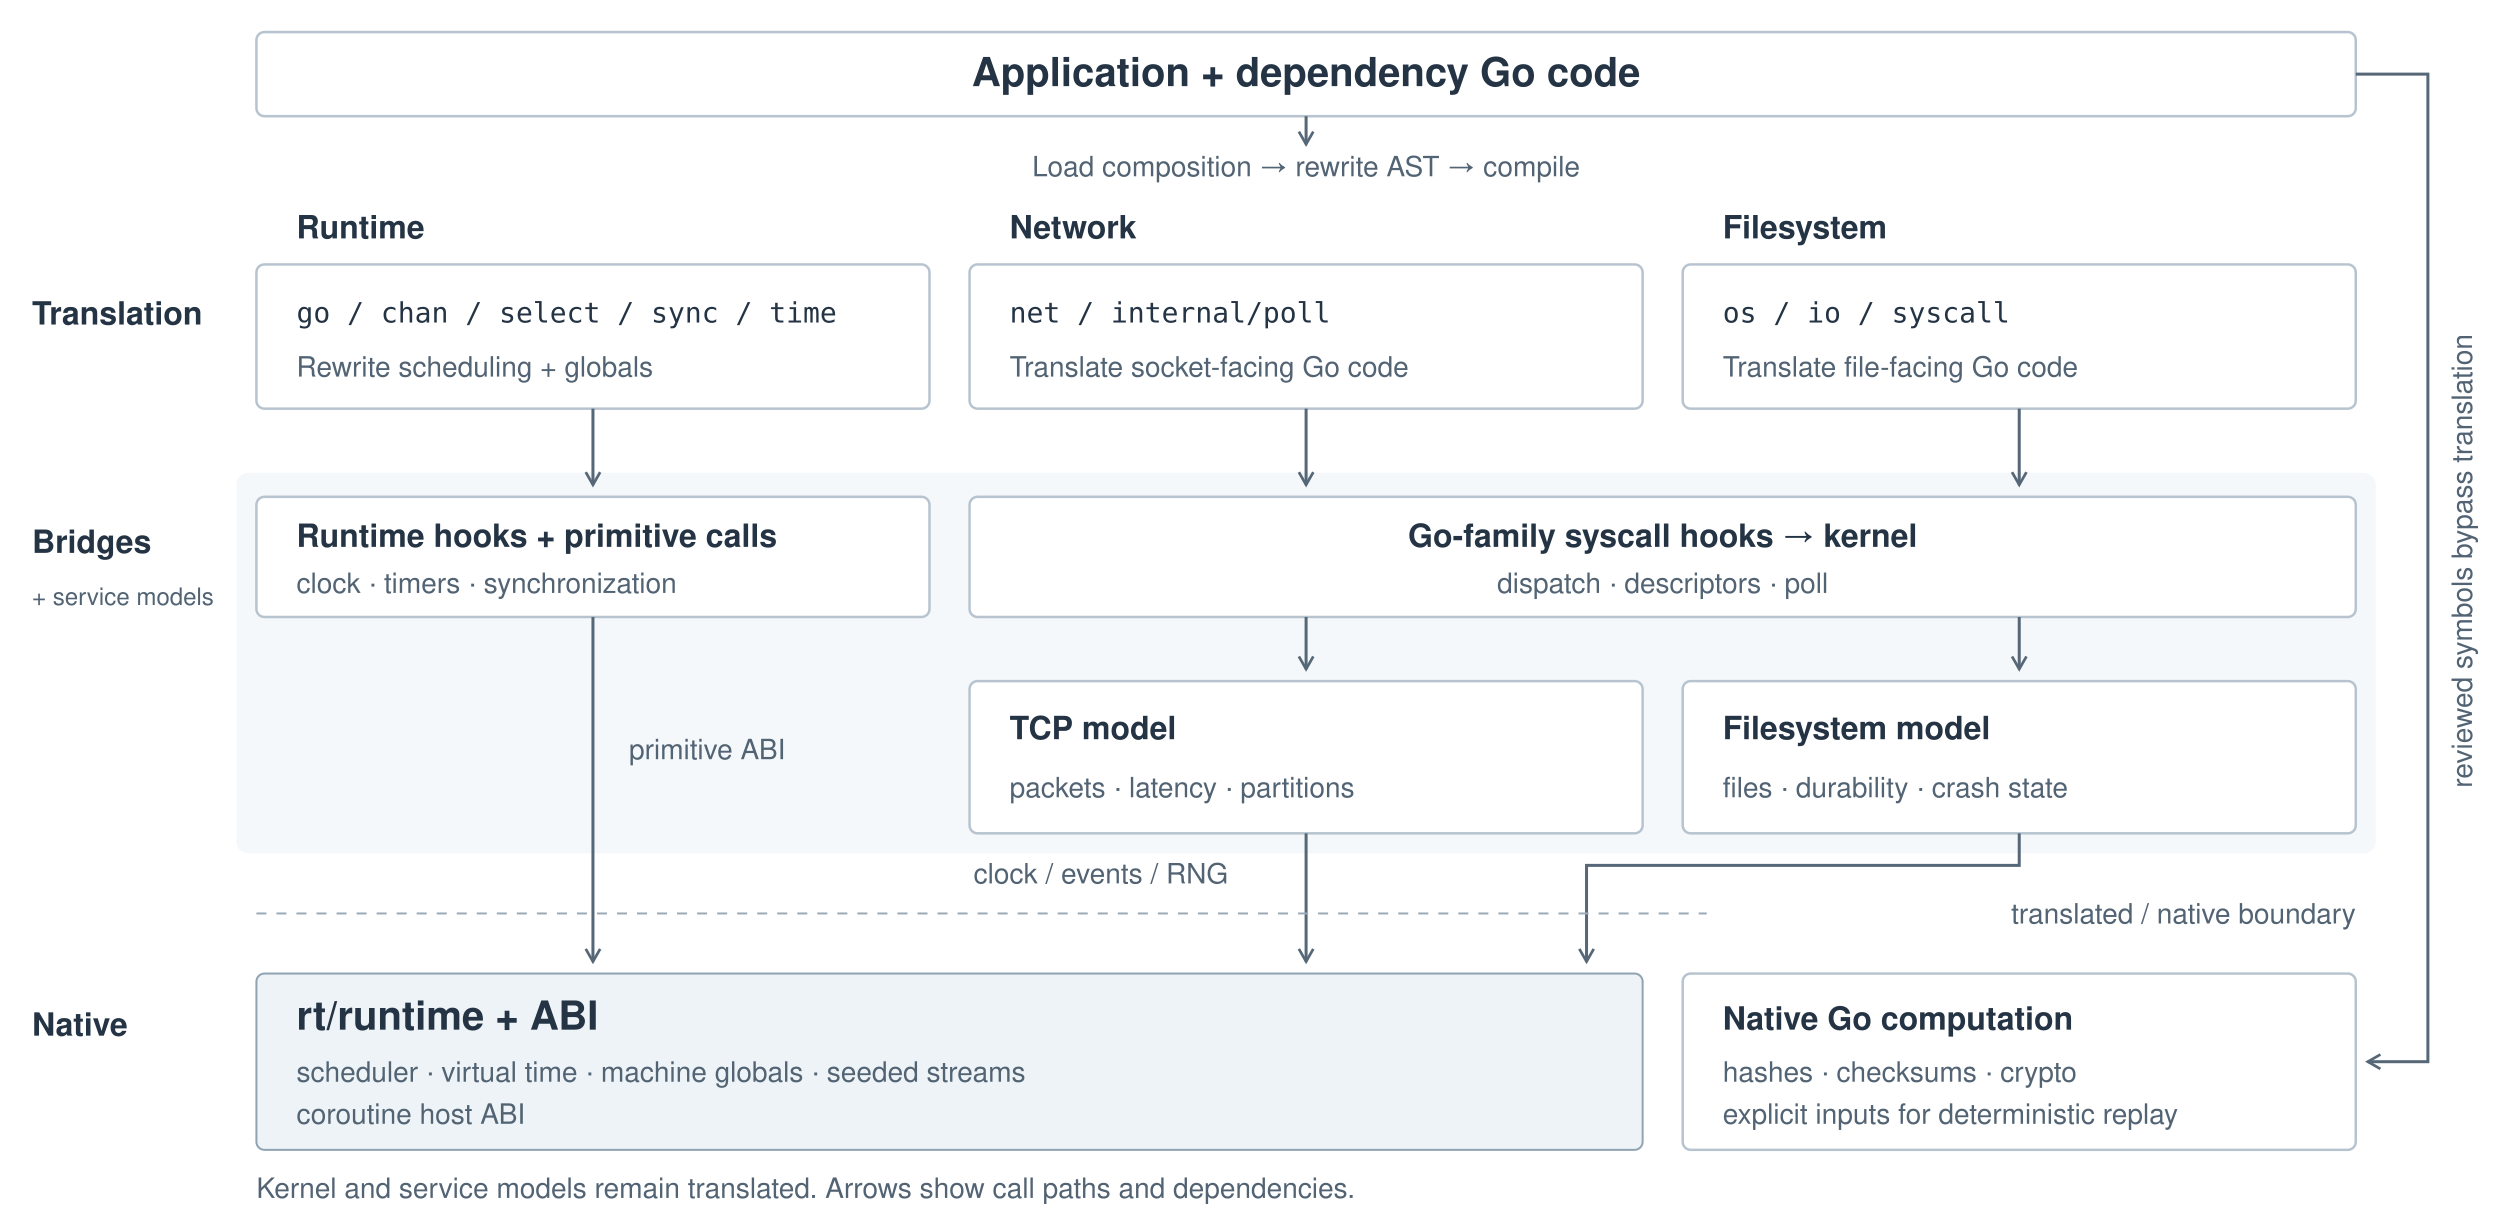
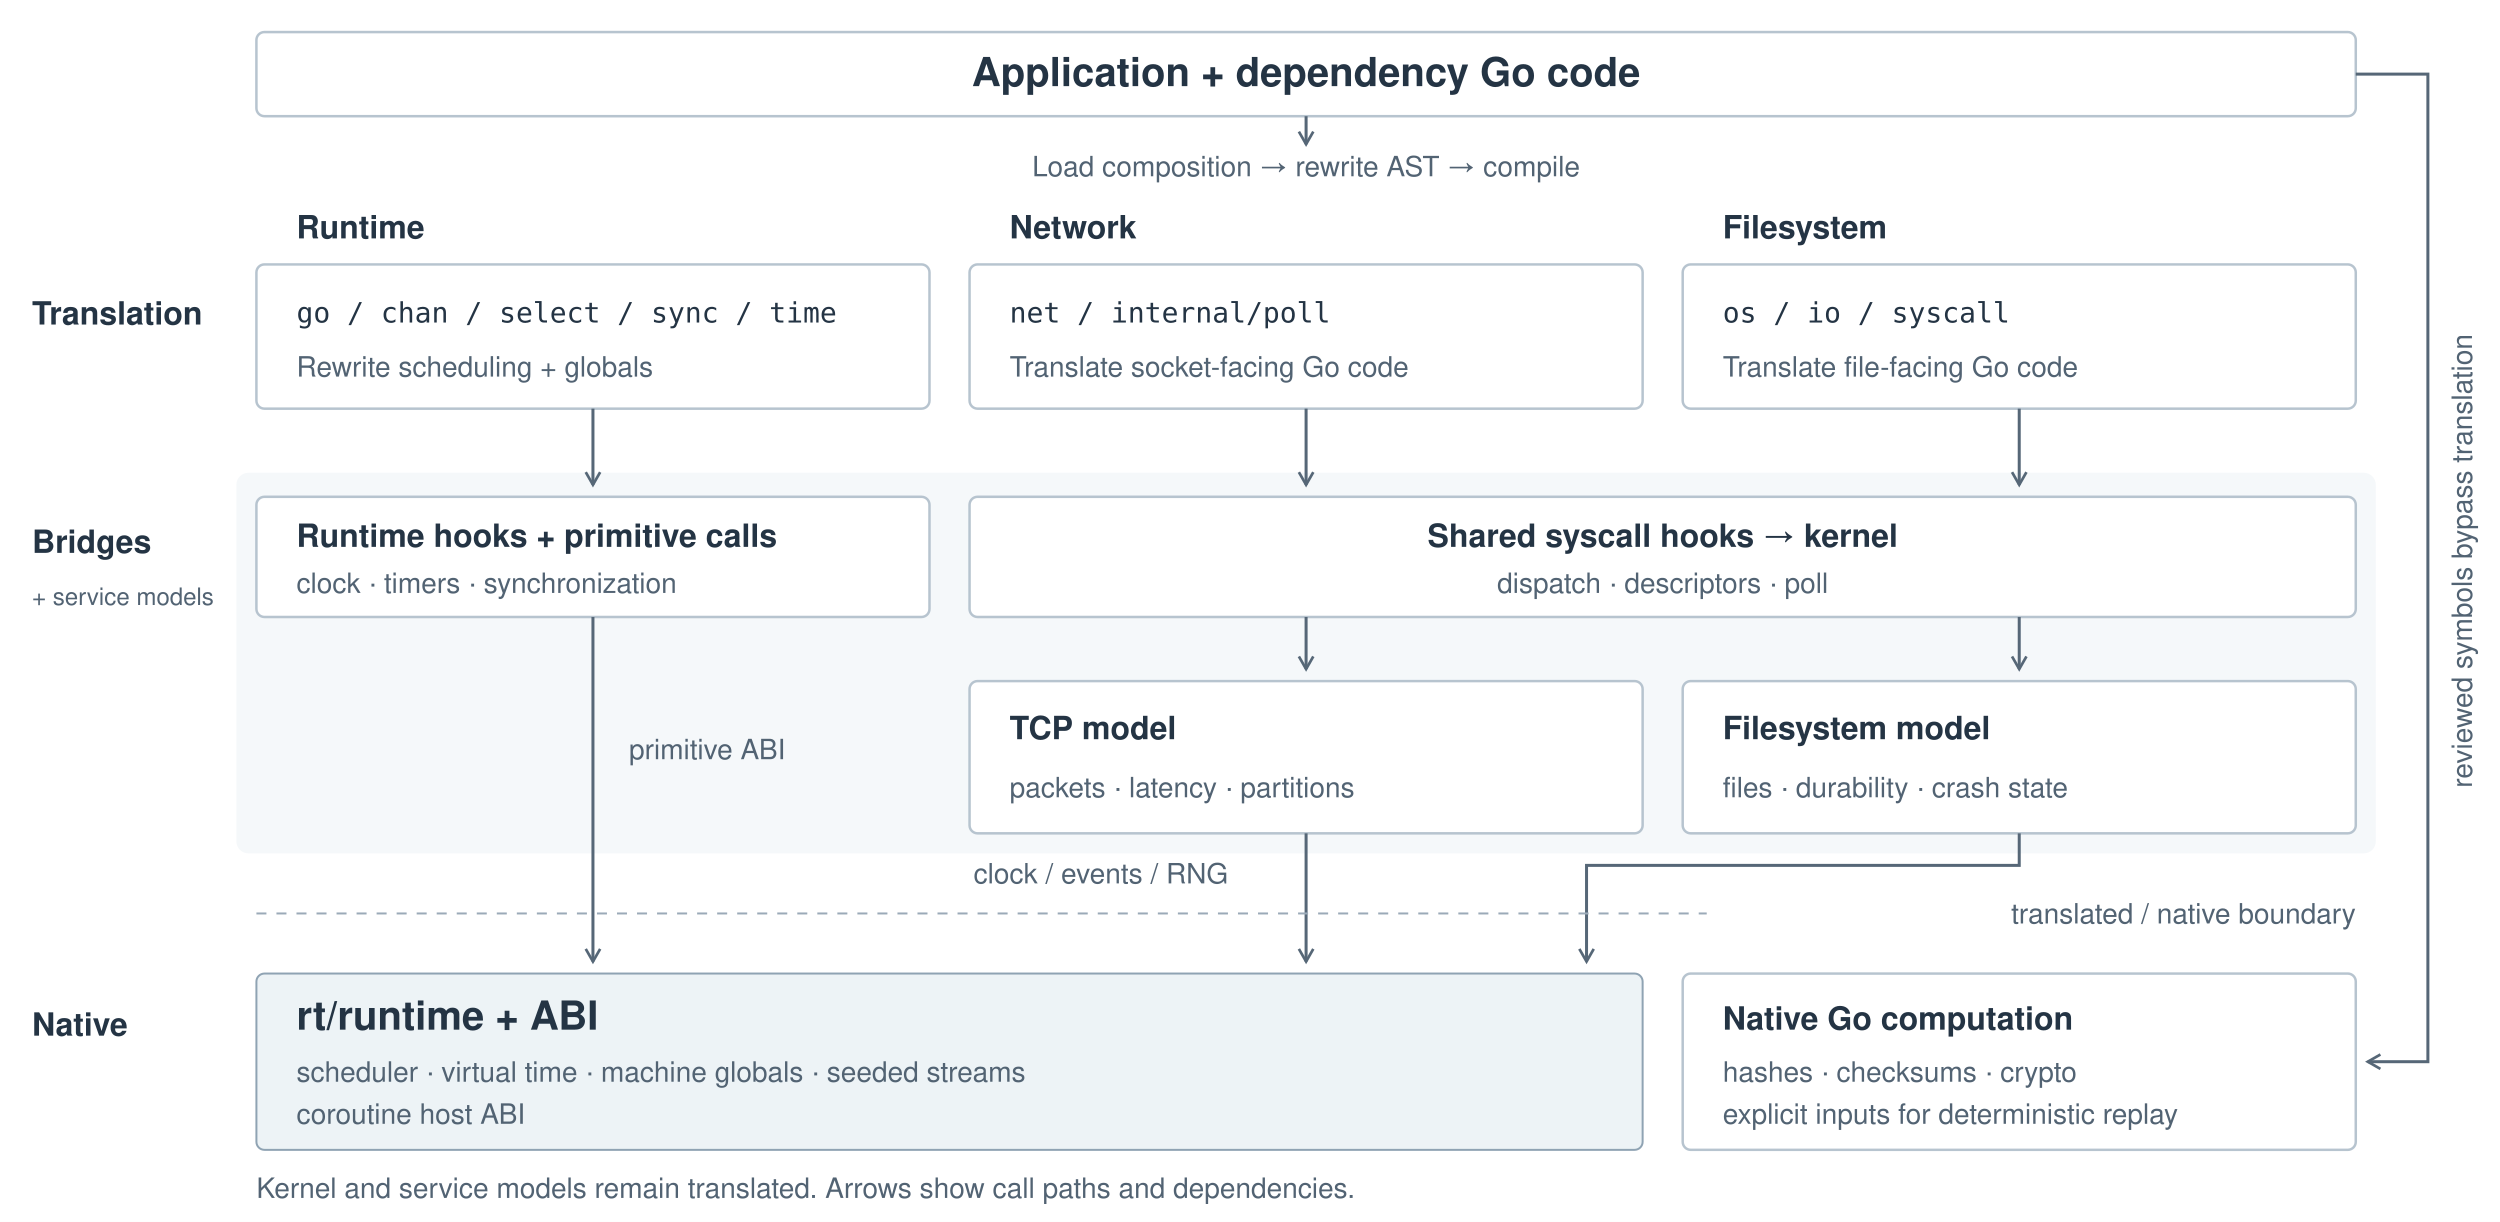
<svg xmlns="http://www.w3.org/2000/svg" width="1248" height="610" viewBox="0 0 1248 610" role="img" aria-labelledby="title description">
  <defs>
    <marker id="arrow" viewBox="0 0 10 10" refX="8" refY="5" markerWidth="6" markerHeight="6" orient="auto">
      <path d="M1 1 8 5 1 9" fill="none" stroke="#566777" stroke-width="1.5" />
    </marker>
  </defs>
  <style>
    text { font-family: "Helvetica Neue", Helvetica, sans-serif; font-size: 16px; fill: #243444; }
    .label { font-size: 20px; font-weight: 600; }
    .layer { font-size: 16px; font-weight: 600; }
    .layer-note { font-size: 12px; fill: #526373; }
    .small { font-size: 14px; fill: #526373; }
    .code { font-family: Menlo, Consolas, monospace; font-size: 14px; }
    .node { fill: #fff; stroke: #b7c4cf; stroke-width: 1.25; }
    .wire { fill: none; stroke: #566777; stroke-width: 1.5; marker-end: url(#arrow); }
  </style>
  <rect width="1248" height="610" fill="#fff" />
  <g transform="translate(-72 0)">
    <rect x="200" y="16" width="1048" height="42" rx="4" class="node" />
    <text x="724" y="43" text-anchor="middle" class="label">Application + dependency Go code</text>
    <path d="M724 58v14" class="wire" />
    <text x="724" y="88" text-anchor="middle" class="small">Load composition → rewrite AST → compile</text>
    <text x="220" y="119" font-weight="600">Runtime</text>
    <text x="576" y="119" font-weight="600">Network</text>
    <text x="932" y="119" font-weight="600">Filesystem</text>
    <text x="88" y="162" class="layer">Translation</text>
    <rect x="200" y="132" width="336" height="72" rx="4" class="node" />
    <rect x="556" y="132" width="336" height="72" rx="4" class="node" />
    <rect x="912" y="132" width="336" height="72" rx="4" class="node" />
    <text x="220" y="161" class="code">go / chan / select / sync / time</text>
    <text x="220" y="188" class="small">Rewrite scheduling + globals</text>
    <text x="576" y="161" class="code">net / internal/poll</text>
    <text x="576" y="188" class="small">Translate socket-facing Go code</text>
    <text x="932" y="161" class="code">os / io / syscall</text>
    <text x="932" y="188" class="small">Translate file-facing Go code</text>
    <rect x="190" y="236" width="1068" height="190" rx="6" fill="#f5f8fa" />
    <path d="M368 204v38" class="wire" />
    <path d="M724 204v38" class="wire" />
    <path d="M1080 204v38" class="wire" />
    <text x="88" y="276" class="layer">Bridges</text>
    <text x="88" y="302" class="layer-note">+ service models</text>
    <rect x="200" y="248" width="336" height="60" rx="4" class="node" />
    <text x="220" y="273" font-weight="600">Runtime hooks + primitive calls</text>
    <text x="220" y="296" class="small">clock · timers · synchronization</text>
    <rect x="556" y="248" width="692" height="60" rx="4" class="node" />
-     <text x="902" y="273" text-anchor="middle" font-weight="600">Go-family syscall hooks → kernel</text>
+     <text x="902" y="273" text-anchor="middle" font-weight="600">Shared syscall hooks → kernel</text>
    <text x="902" y="296" text-anchor="middle" class="small">dispatch · descriptors · poll</text>
    <path d="M724 308v26" class="wire" />
    <path d="M1080 308v26" class="wire" />
    <rect x="556" y="340" width="336" height="76" rx="4" class="node" />
    <text x="576" y="369" font-weight="600">TCP model</text>
    <text x="576" y="398" class="small">packets · latency · partitions</text>
    <rect x="912" y="340" width="336" height="76" rx="4" class="node" />
    <text x="932" y="369" font-weight="600">Filesystem model</text>
    <text x="932" y="398" class="small">files · durability · crash state</text>
    <path d="M368 308v172" class="wire" />
    <text x="386" y="379" class="small">primitive ABI</text>
    <path d="M724 416v64" class="wire" />
    <path d="M1080 416v16H864v48" class="wire" />
    <path d="M200 456H924" stroke="#9baab8" stroke-dasharray="5 5" />
    <text x="1248" y="461" text-anchor="end" class="small">translated / native boundary</text>
    <text x="558" y="441" class="small">clock / events / RNG</text>
    <text x="88" y="517" class="layer">Native</text>
    <rect x="200" y="486" width="692" height="88" rx="4" fill="#edf3f6" stroke="#8fa3b3" />
    <text x="220" y="514" class="label">rt/runtime + ABI</text>
    <text x="220" y="540" class="small">scheduler · virtual time · machine globals · seeded streams</text>
    <text x="220" y="561" class="small">coroutine host ABI</text>
    <rect x="912" y="486" width="336" height="88" rx="4" class="node" />
    <text x="932" y="514" font-weight="600">Native Go computation</text>
    <text x="932" y="540" class="small">hashes · checksums · crypto</text>
    <text x="932" y="561" class="small">explicit inputs for deterministic replay</text>
    <path d="M1248 37h36v493h-30" class="wire" />
    <text transform="translate(1306 280) rotate(-90)" text-anchor="middle" class="small">reviewed symbols bypass translation</text>
    <text x="200" y="598" class="small">Kernel and service models remain translated. Arrows show call paths and dependencies.</text>
  </g>
</svg>
